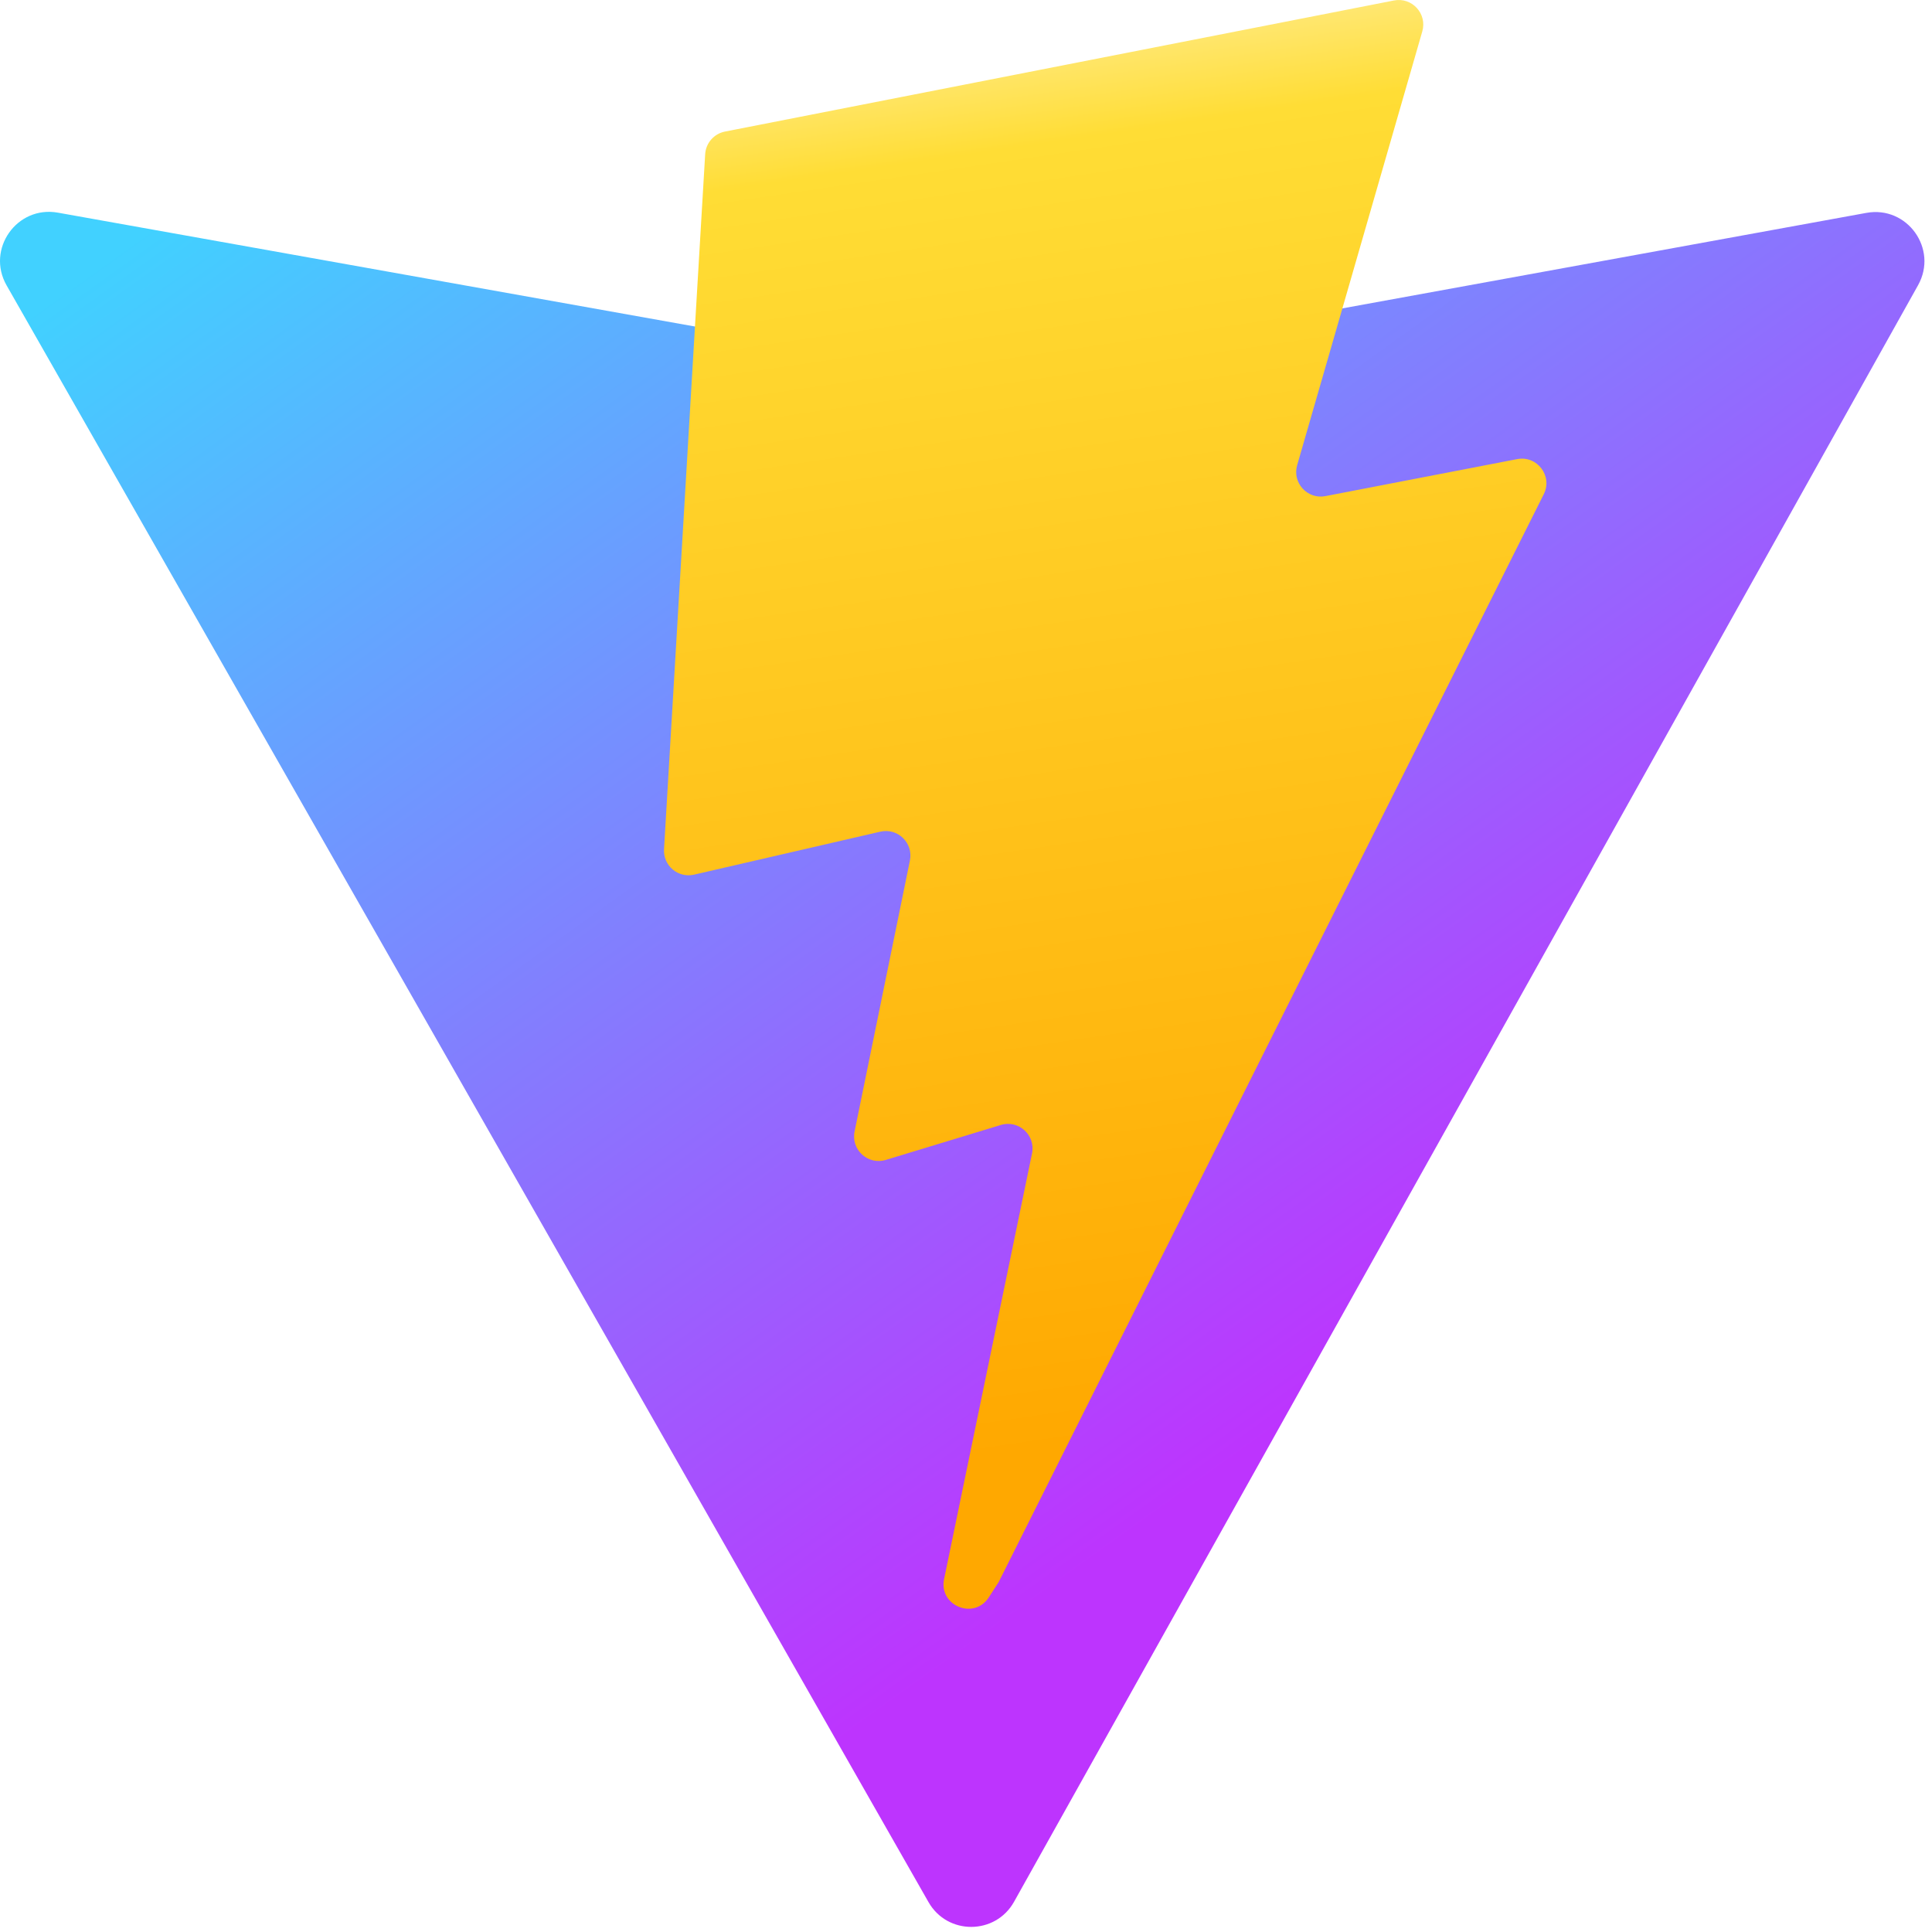
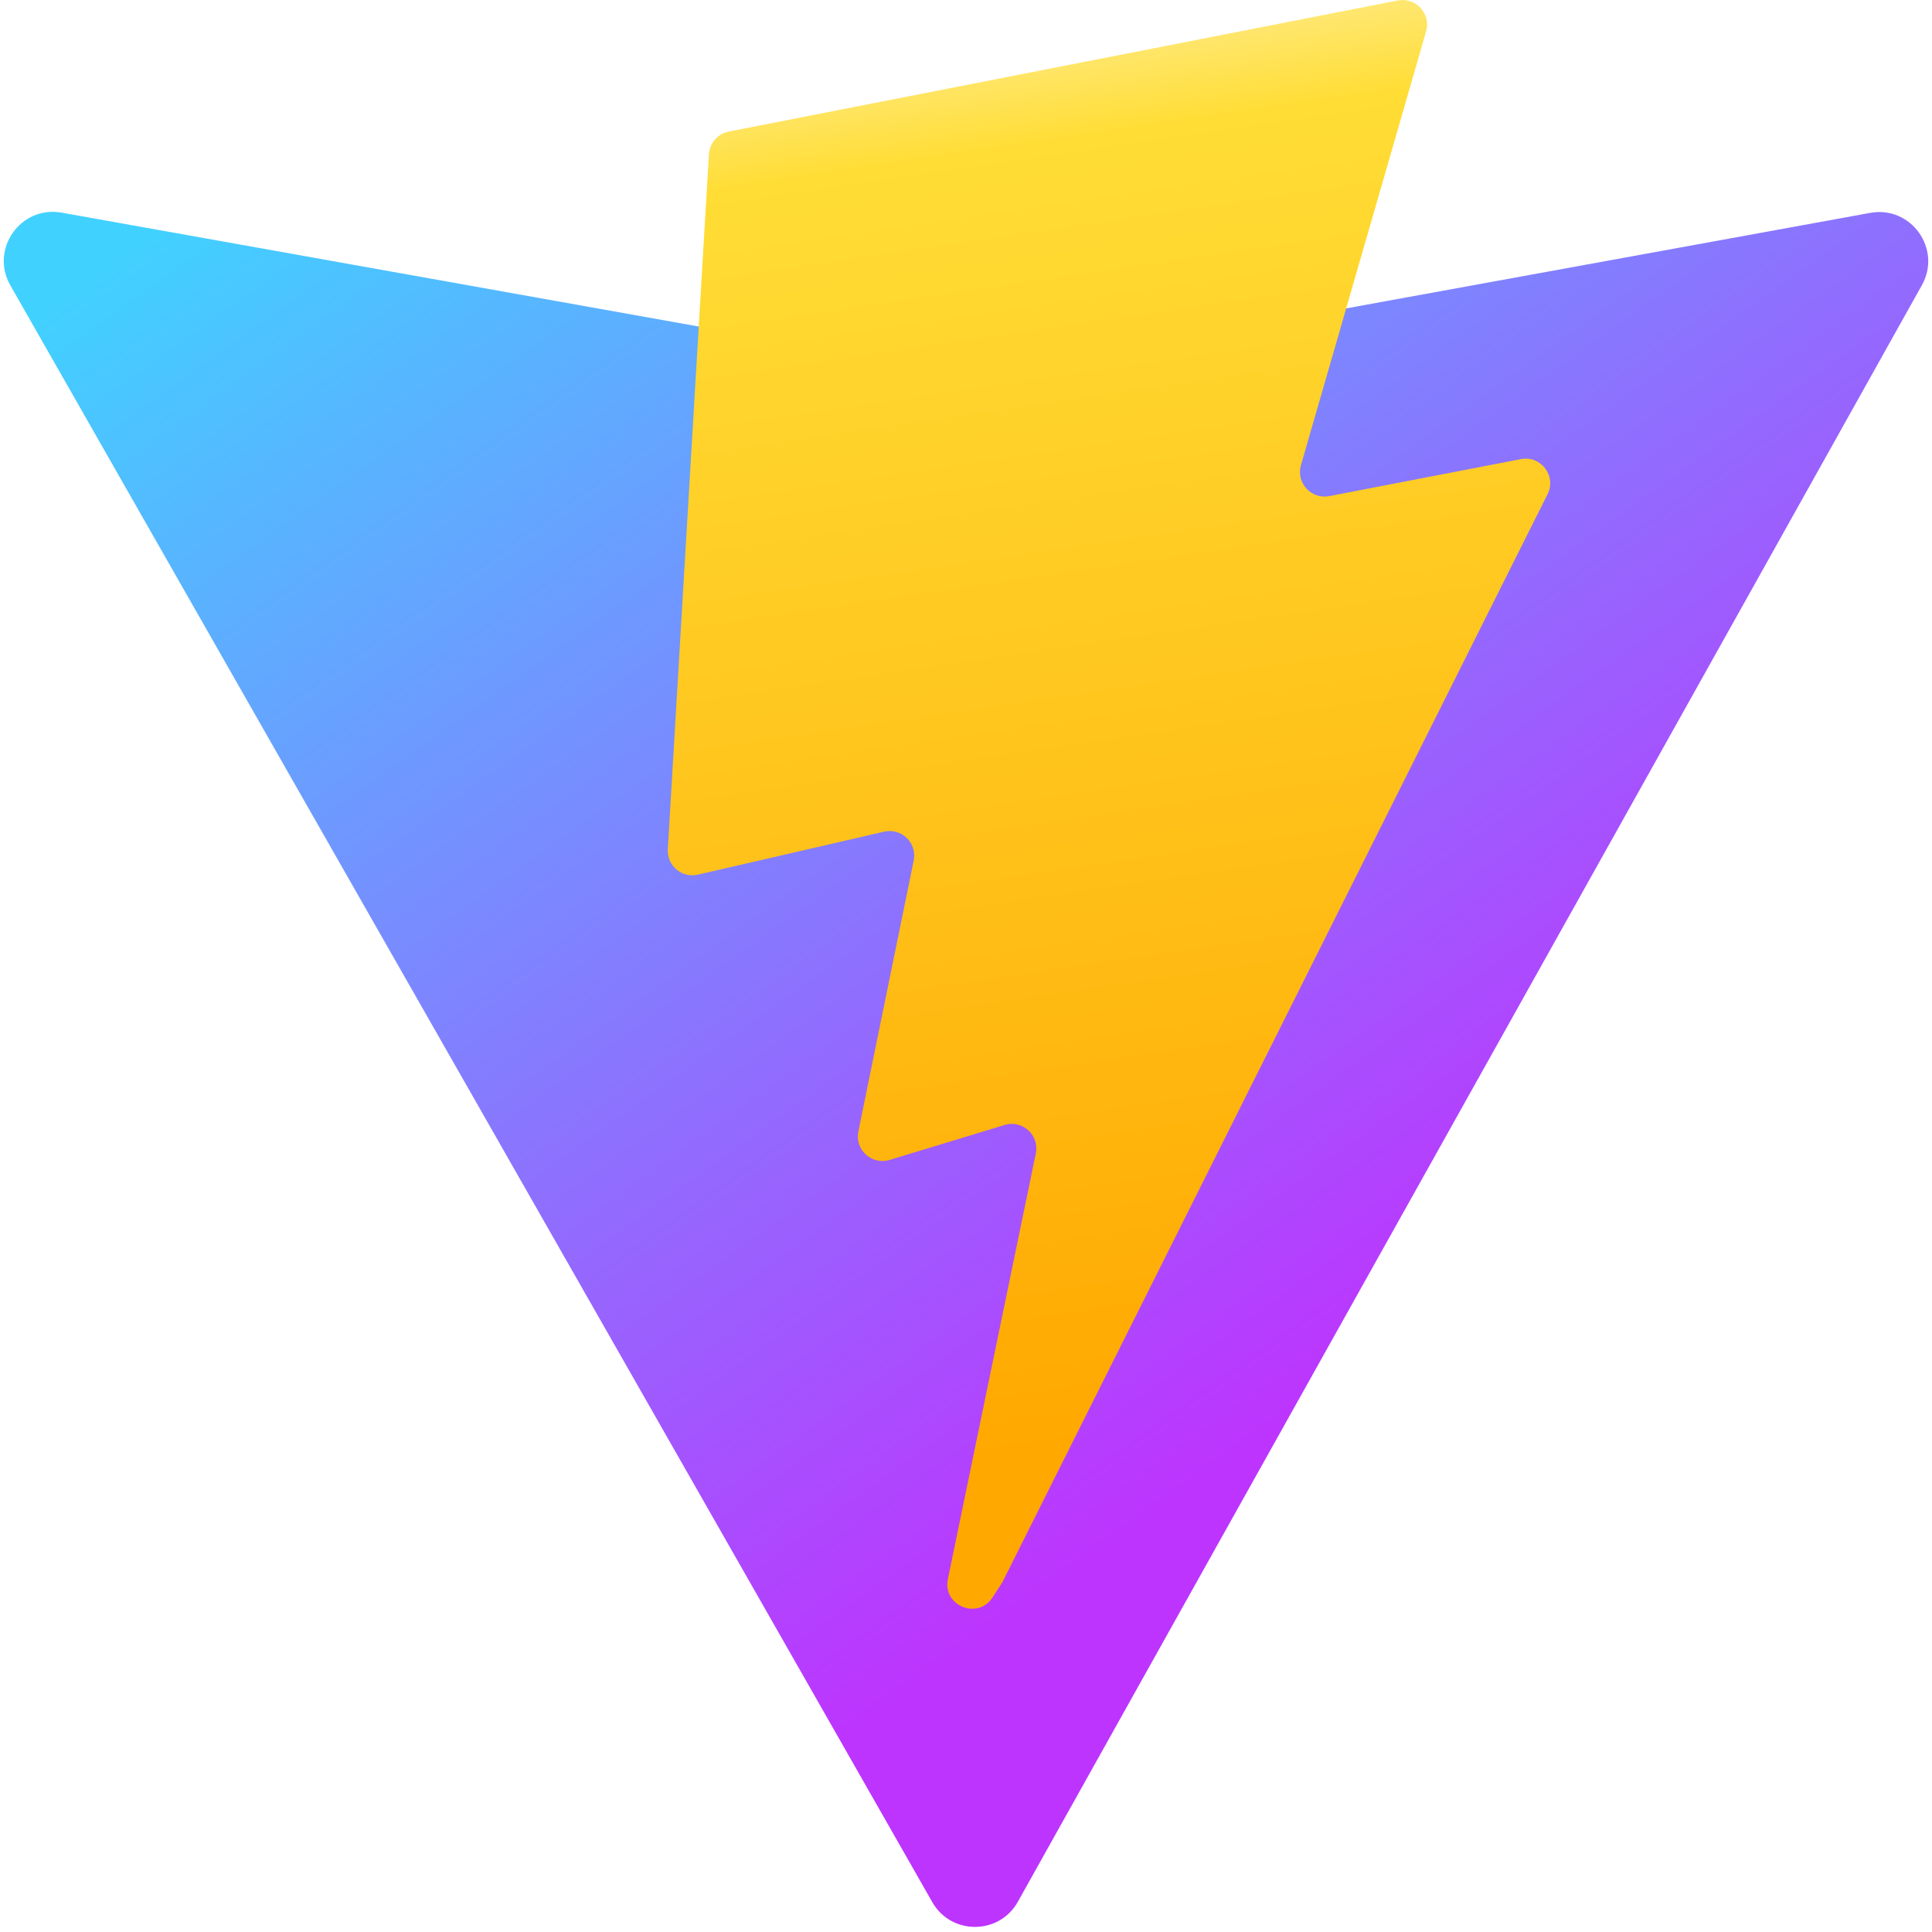
- <svg xmlns="http://www.w3.org/2000/svg" viewBox="0 0 256 257" width="256" height="257" preserveAspectRatio="xMidYMid">
+ <svg xmlns="http://www.w3.org/2000/svg" viewBox="0 0 256 257" width="250" height="250" preserveAspectRatio="xMidYMid">
  <defs>
    <linearGradient x1="-.828%" y1="7.652%" x2="57.636%" y2="78.411%" id="a">
      <stop stop-color="#41D1FF" offset="0%" />
      <stop stop-color="#BD34FE" offset="100%" />
    </linearGradient>
    <linearGradient x1="43.376%" y1="2.242%" x2="50.316%" y2="89.03%" id="b">
      <stop stop-color="#FFEA83" offset="0%" />
      <stop stop-color="#FFDD35" offset="8.333%" />
      <stop stop-color="#FFA800" offset="100%" />
    </linearGradient>
  </defs>
  <path d="M255.153 37.938 134.897 252.976c-2.483 4.44-8.862 4.466-11.382.048L.875 37.958c-2.746-4.814 1.371-10.646 6.827-9.67l120.385 21.517a6.537 6.537 0 0 0 2.322-.004l117.867-21.483c5.438-.991 9.574 4.796 6.877 9.62Z" fill="url(#a)" />
  <path d="M185.432.063 96.44 17.501a3.268 3.268 0 0 0-2.634 3.014l-5.474 92.456a3.268 3.268 0 0 0 3.997 3.378l24.777-5.718c2.318-.535 4.413 1.507 3.936 3.838l-7.361 36.047c-.495 2.426 1.782 4.5 4.151 3.78l15.304-4.649c2.372-.72 4.652 1.36 4.15 3.788l-11.698 56.621c-.732 3.542 3.979 5.473 5.943 2.437l1.313-2.028 72.516-144.72c1.215-2.423-.88-5.186-3.54-4.672l-25.505 4.922c-2.396.462-4.435-1.77-3.759-4.114l16.646-57.705c.677-2.35-1.37-4.583-3.769-4.113Z" fill="url(#b)" />
</svg>
